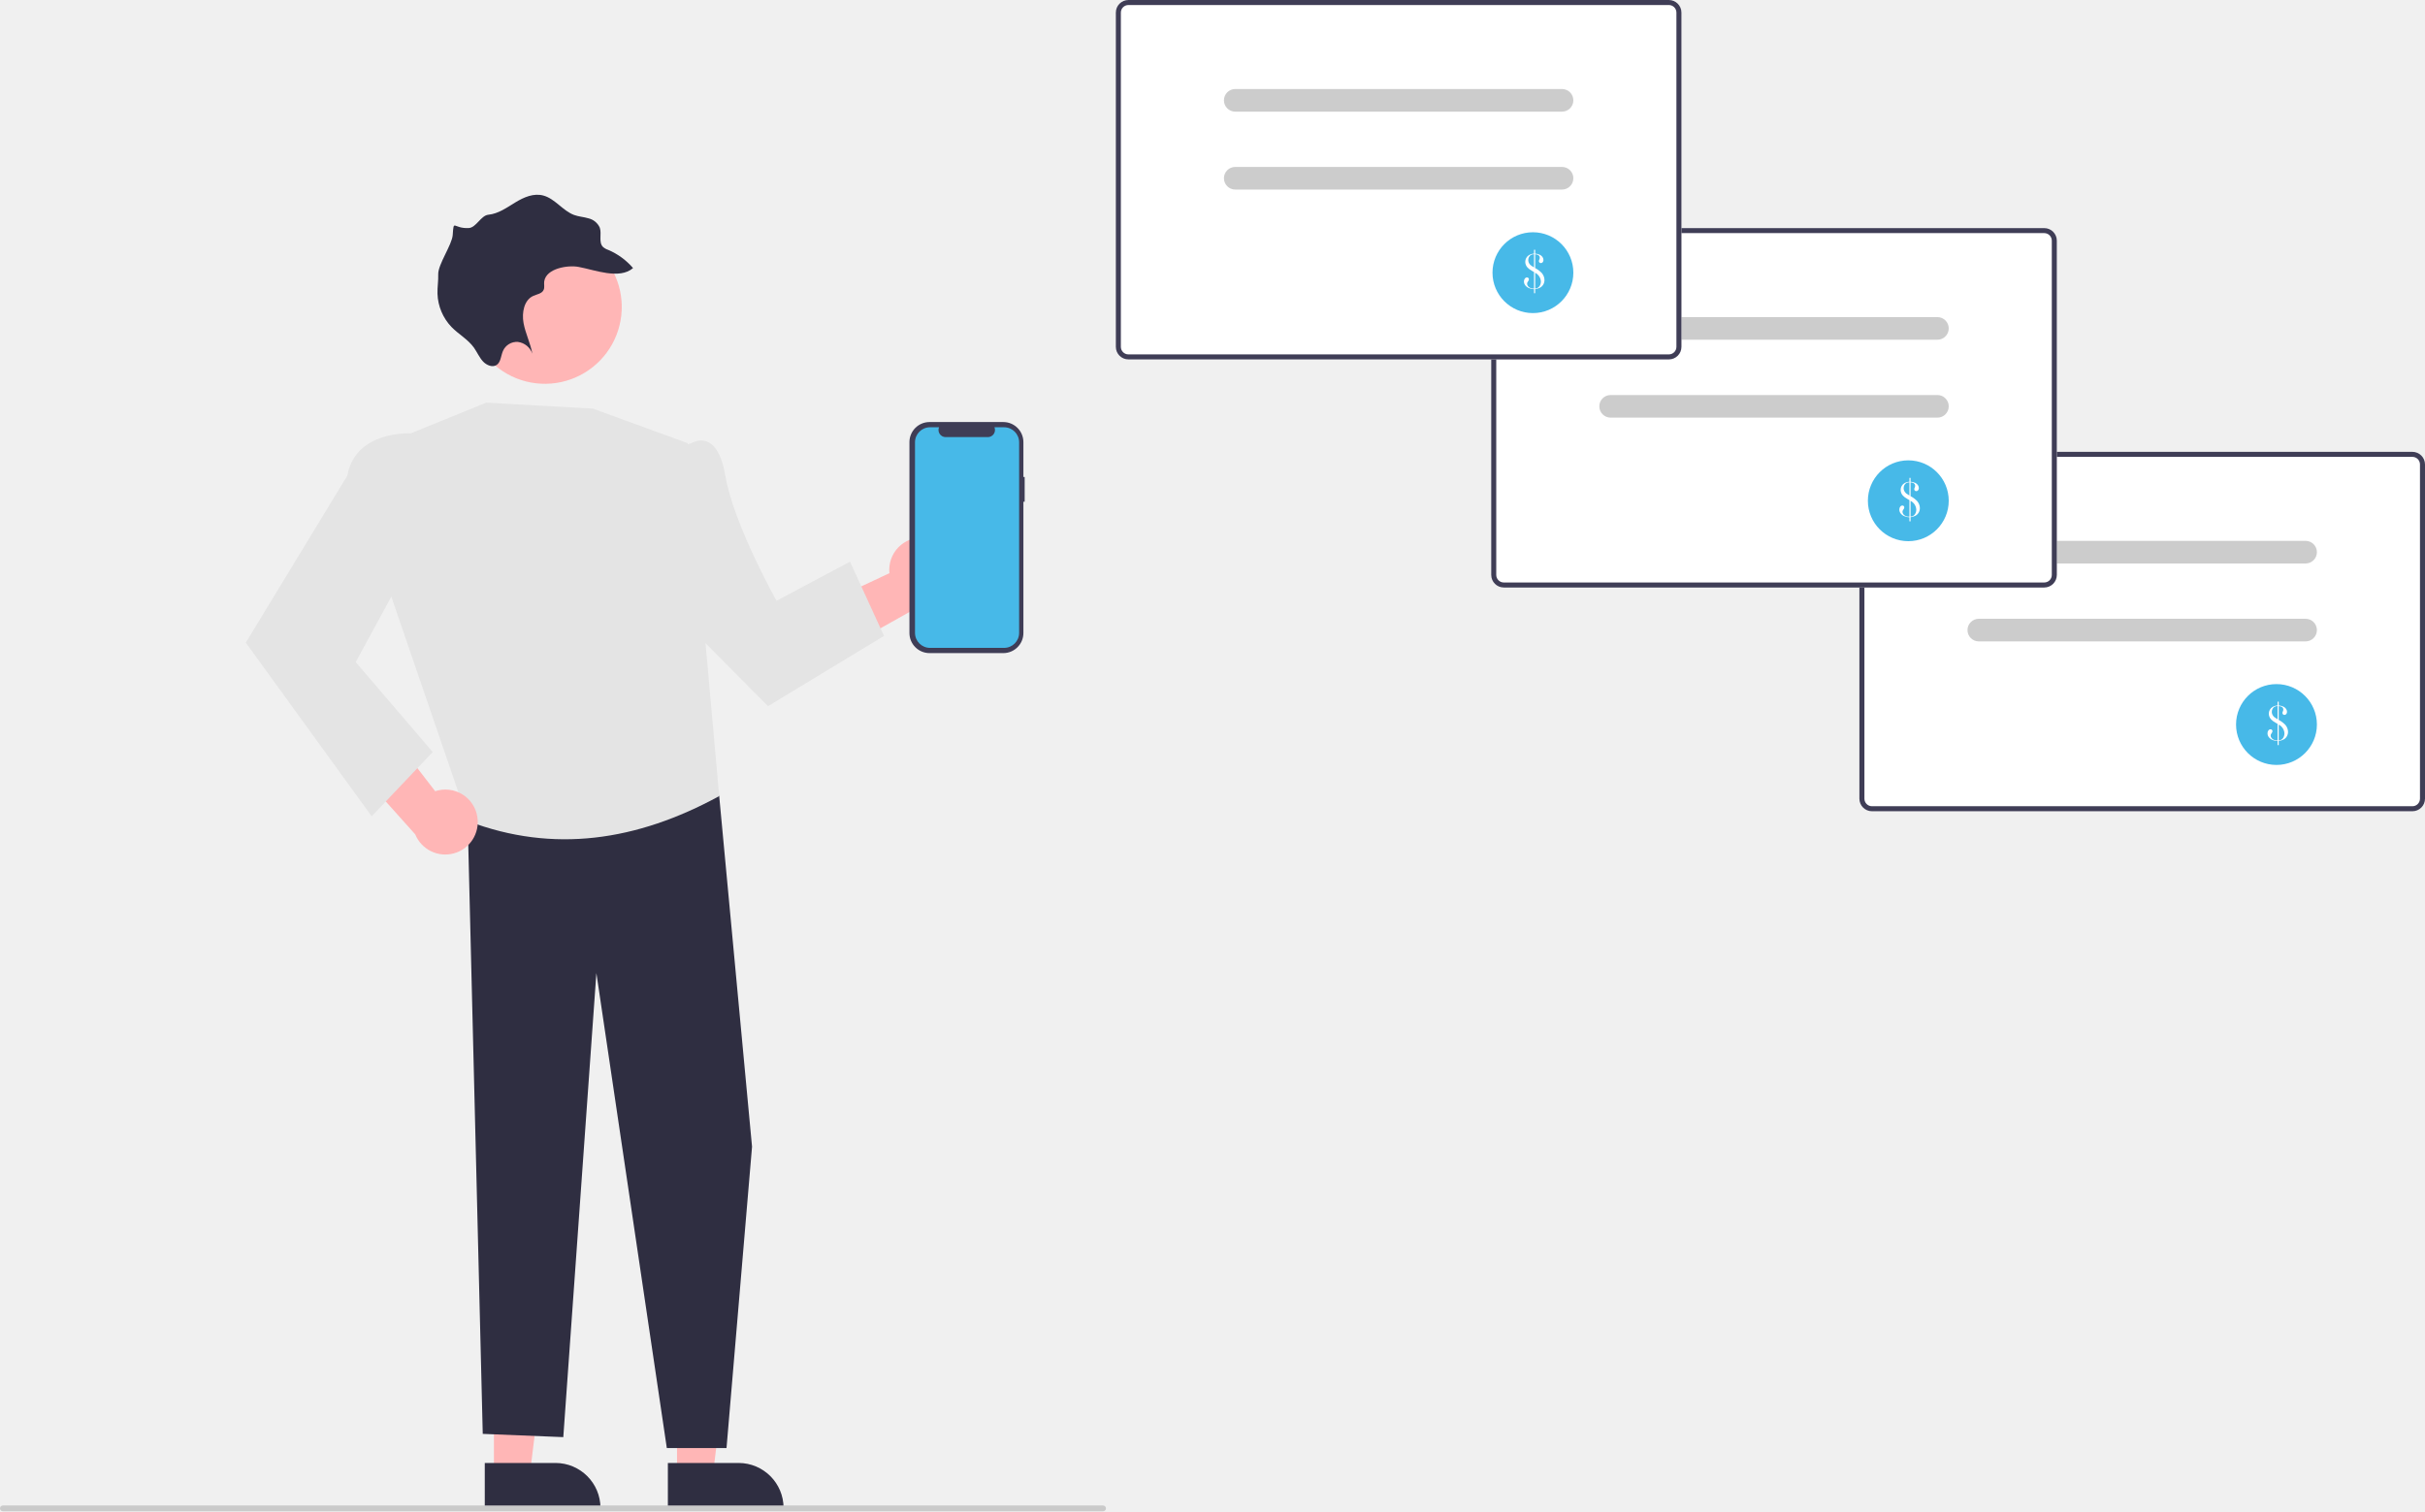
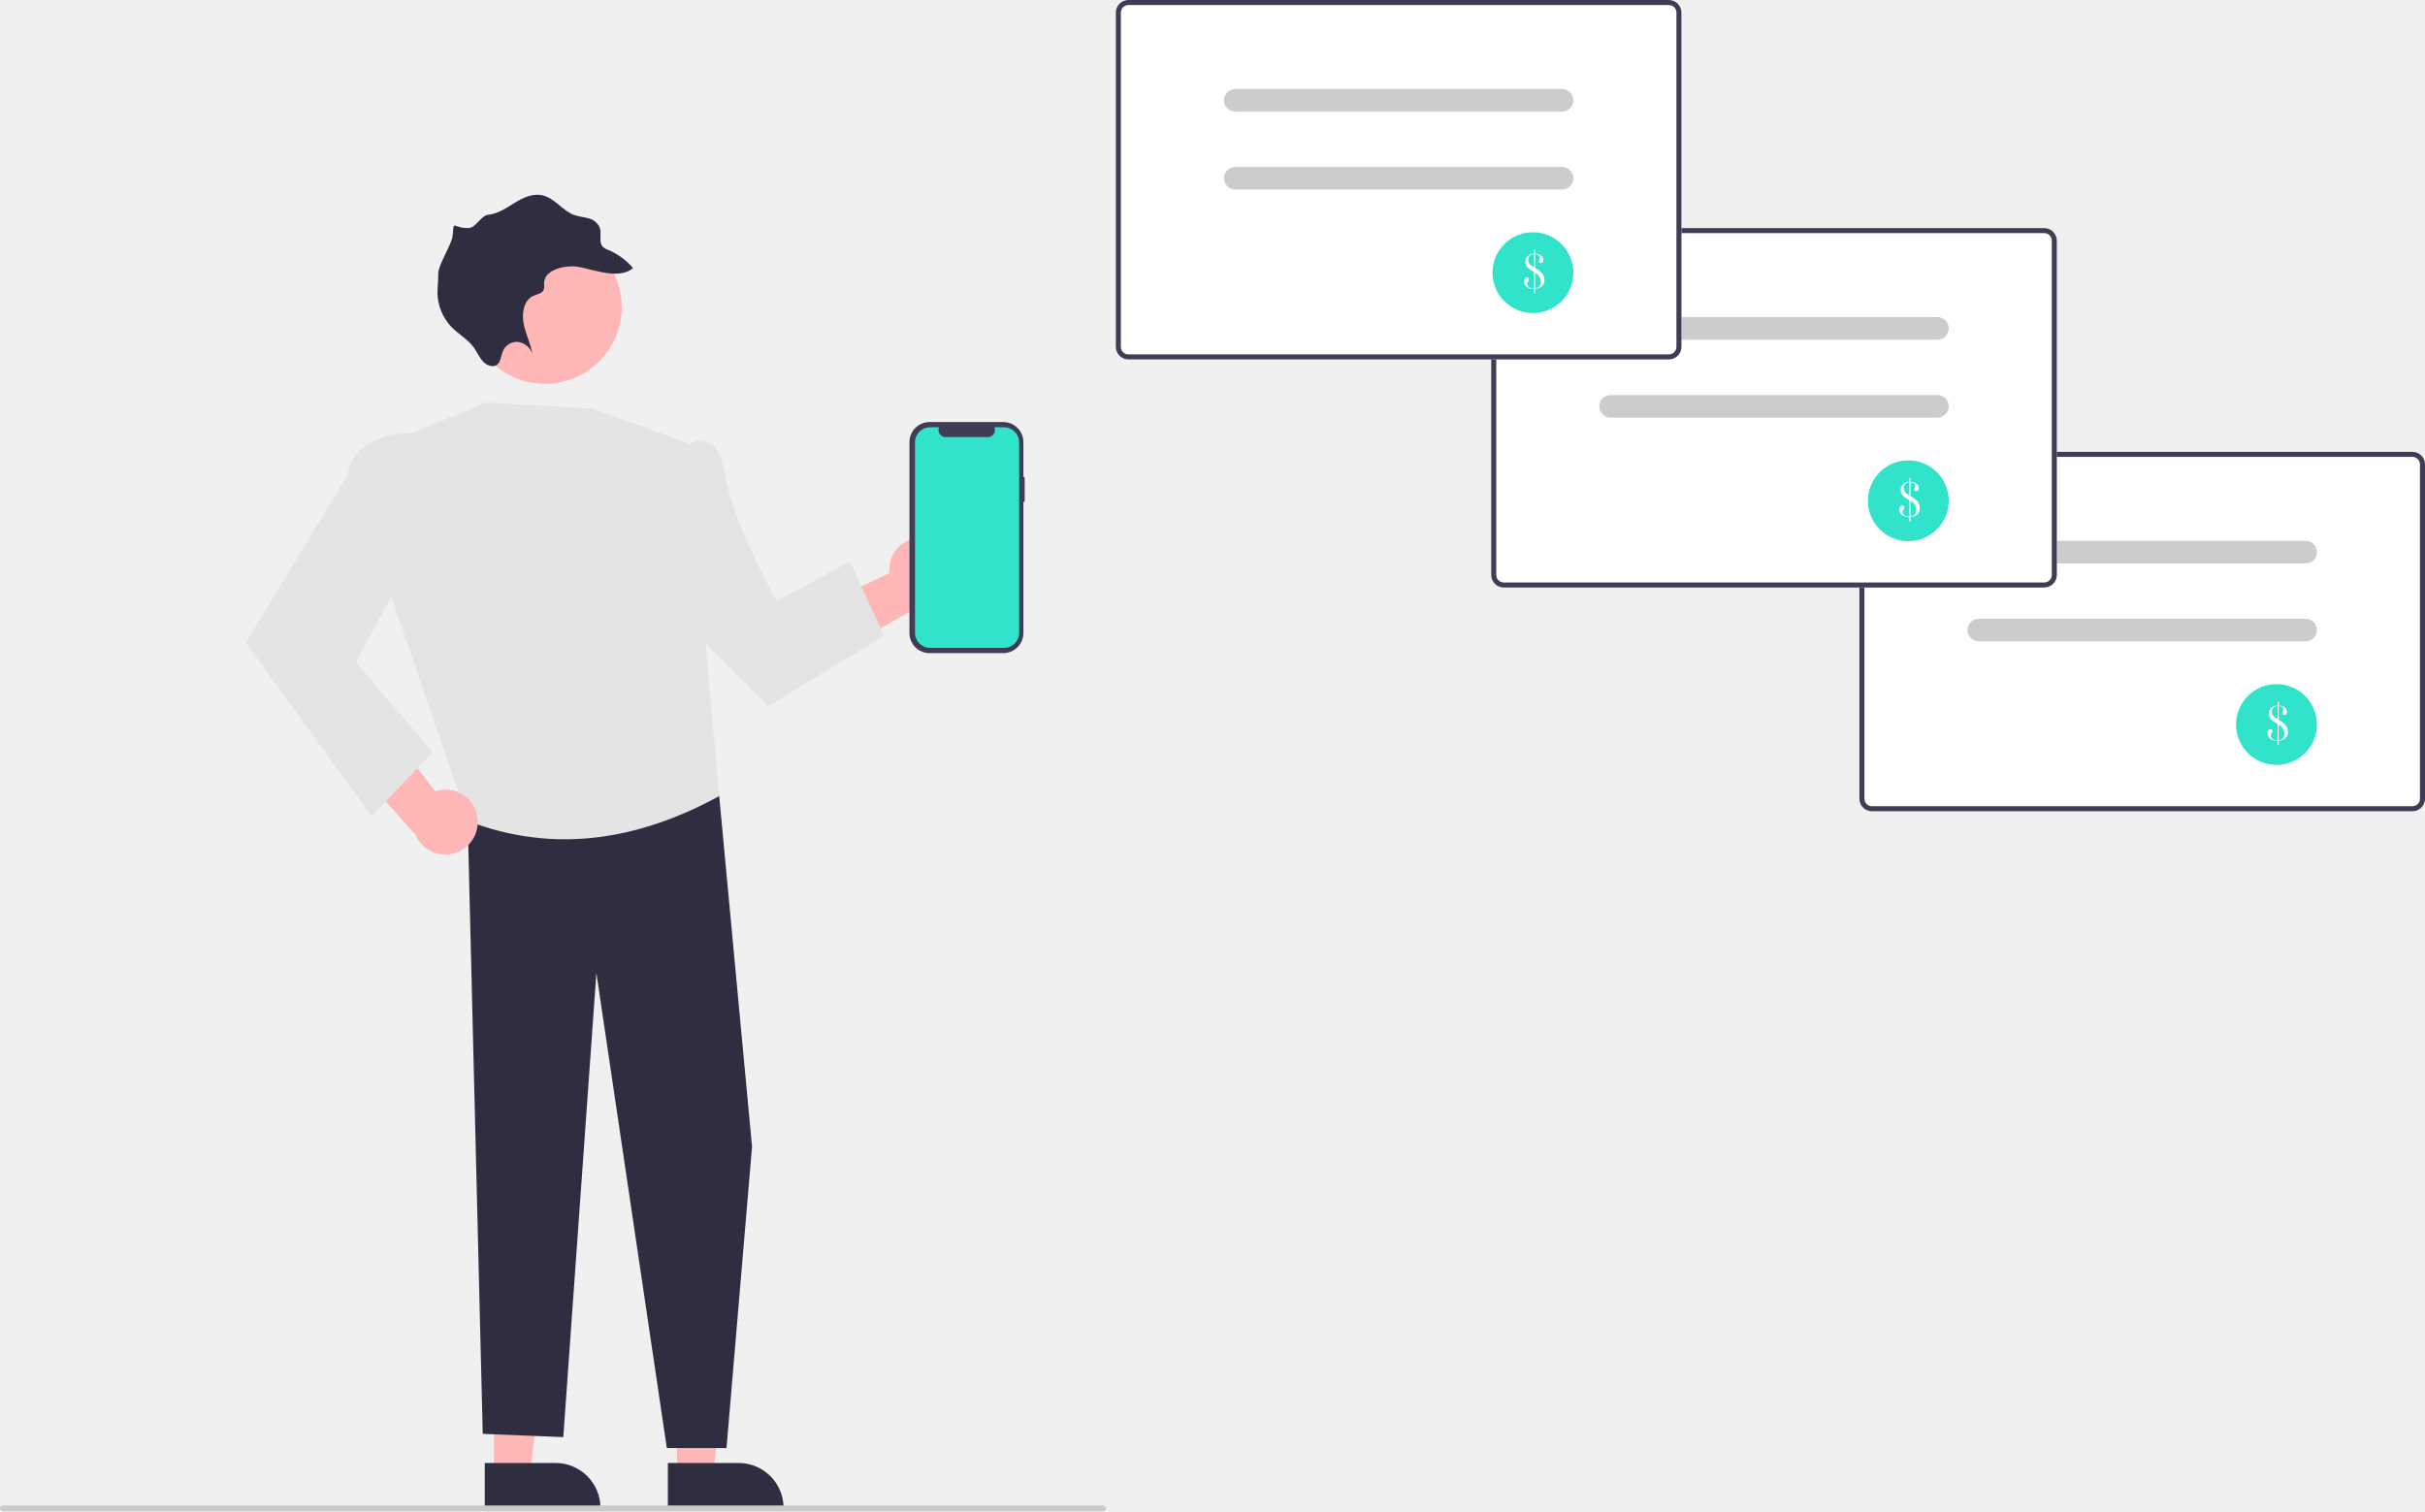
<svg xmlns="http://www.w3.org/2000/svg" data-name="Layer 1" width="839.797" height="523.444" viewBox="0 0 839.797 523.444">
  <path d="M259.302,695.092a50.794,50.794,0,0,0,13.59,12.63c1.12.71,2.27,1.38,3.44,2h27.53c-.33-.66-.65-1.33-.96-2a95.354,95.354,0,0,1,19.84-109.34c-16.64,5.14-32.02,15.16-42.08,29.37a64.47,64.47,0,0,0-10.23,23,96.276,96.276,0,0,1,7.67-48.41c-13.51,10.99-24.03,26.04-28.04,42.98C246.052,662.272,248.961,681.082,259.302,695.092Z" transform="translate(-180.1015 -188.278)" fill="#f0f0f0" />
  <path d="M1015.546,469.267H828.377a4.358,4.358,0,0,1-4.353-4.353V349.131a4.358,4.358,0,0,1,4.353-4.353h187.169a4.358,4.358,0,0,1,4.353,4.353V464.914A4.358,4.358,0,0,1,1015.546,469.267Z" transform="translate(-180.1015 -188.278)" fill="#fff" />
  <path d="M1015.546,469.267H828.377a4.358,4.358,0,0,1-4.353-4.353V349.131a4.358,4.358,0,0,1,4.353-4.353h187.169a4.358,4.358,0,0,1,4.353,4.353V464.914A4.358,4.358,0,0,1,1015.546,469.267ZM828.377,346.519a2.615,2.615,0,0,0-2.612,2.612V464.914a2.615,2.615,0,0,0,2.612,2.612h187.169a2.615,2.615,0,0,0,2.612-2.612V349.131a2.615,2.615,0,0,0-2.612-2.612Z" transform="translate(-180.1015 -188.278)" fill="#3f3d56" />
  <path d="M978.547,383.446H865.376a3.917,3.917,0,1,1,0-7.835H978.547a3.917,3.917,0,0,1,0,7.835Z" transform="translate(-180.1015 -188.278)" fill="#ccc" />
  <path d="M978.547,410.433H865.376a3.917,3.917,0,1,1,0-7.835H978.547a3.917,3.917,0,0,1,0,7.835Z" transform="translate(-180.1015 -188.278)" fill="#ccc" />
-   <circle cx="788.363" cy="250.944" r="14" fill="#47b9e8" />
+   <circle cx="788.363" cy="250.944" r="14" fill="#30e3ca" />
  <path d="M968.849,432.627V431.293h.395v1.334a4.258,4.258,0,0,1,1.615.395,2.372,2.372,0,0,1,.921.768,1.795,1.795,0,0,1,.333,1.048,1.131,1.131,0,0,1-.259.755.801.801,0,0,1-.636.307.668.668,0,0,1-.491-.202.679.679,0,0,1-.202-.5.95.95,0,0,1,.079-.377l.158-.333a1.109,1.109,0,0,0,.079-.439,1.033,1.033,0,0,0-.211-.645,1.273,1.273,0,0,0-.597-.417,3.379,3.379,0,0,0-.79-.158v4.8l.088.053a8.741,8.741,0,0,1,2.22,1.676,3.942,3.942,0,0,1,.671,1.137,3.485,3.485,0,0,1,.241,1.259,3.056,3.056,0,0,1-.421,1.588,2.852,2.852,0,0,1-1.167,1.097,4.928,4.928,0,0,1-1.632.474v1.43h-.395v-1.404a4.405,4.405,0,0,1-1.667-.342,3.155,3.155,0,0,1-1.347-.965,2.186,2.186,0,0,1-.478-1.378,1.557,1.557,0,0,1,.307-.979.914.914,0,0,1,.746-.399.645.645,0,0,1,.667.665,1.304,1.304,0,0,1-.325.727,2.203,2.203,0,0,0-.241.403.9.9,0,0,0-.066.35,1.418,1.418,0,0,0,.312.88,1.989,1.989,0,0,0,.838.626,3.087,3.087,0,0,0,1.185.21h.07v-5.73l-.5-.29q-.711-.412-1.084-.684a4.526,4.526,0,0,1-.671-.597,2.883,2.883,0,0,1-.781-1.983,2.691,2.691,0,0,1,.333-1.312,2.617,2.617,0,0,1,.921-.979A3.75,3.75,0,0,1,968.849,432.627Zm0,.193a2.716,2.716,0,0,0-.987.219,1.682,1.682,0,0,0-.734.709,2.171,2.171,0,0,0-.28,1.095,2.224,2.224,0,0,0,.411,1.305,2.648,2.648,0,0,0,.511.552,9.521,9.521,0,0,0,.992.648l.087.053Zm.395,11.899a2.721,2.721,0,0,0,.664-.14,1.75,1.75,0,0,0,.481-.281,2.173,2.173,0,0,0,.612-.855,2.948,2.948,0,0,0,.227-1.154,3.625,3.625,0,0,0-1.983-3.036Z" transform="translate(-180.1015 -188.278)" fill="#fff" />
  <path d="M888.046,391.767H700.877a4.358,4.358,0,0,1-4.353-4.353V271.631a4.358,4.358,0,0,1,4.353-4.353H888.046a4.358,4.358,0,0,1,4.353,4.353V387.414A4.358,4.358,0,0,1,888.046,391.767Z" transform="translate(-180.1015 -188.278)" fill="#fff" />
  <path d="M888.046,391.767H700.877a4.358,4.358,0,0,1-4.353-4.353V271.631a4.358,4.358,0,0,1,4.353-4.353H888.046a4.358,4.358,0,0,1,4.353,4.353V387.414A4.358,4.358,0,0,1,888.046,391.767ZM700.877,269.019a2.615,2.615,0,0,0-2.612,2.612V387.414a2.615,2.615,0,0,0,2.612,2.612H888.046a2.615,2.615,0,0,0,2.612-2.612V271.631a2.615,2.615,0,0,0-2.612-2.612Z" transform="translate(-180.1015 -188.278)" fill="#3f3d56" />
  <path d="M851.047,305.946H737.876a3.917,3.917,0,1,1,0-7.835H851.047a3.917,3.917,0,0,1,0,7.835Z" transform="translate(-180.1015 -188.278)" fill="#ccc" />
  <path d="M851.047,332.933H737.876a3.917,3.917,0,1,1,0-7.835H851.047a3.917,3.917,0,0,1,0,7.835Z" transform="translate(-180.1015 -188.278)" fill="#ccc" />
-   <circle cx="660.863" cy="173.444" r="14" fill="#47b9e8" />
+   <circle cx="660.863" cy="173.444" r="14" fill="#30e3ca" />
  <path d="M841.349,355.127V353.793h.395v1.334a4.258,4.258,0,0,1,1.615.395,2.372,2.372,0,0,1,.921.768,1.795,1.795,0,0,1,.333,1.048,1.131,1.131,0,0,1-.259.755.801.801,0,0,1-.636.307.668.668,0,0,1-.491-.202.679.679,0,0,1-.202-.5.95.95,0,0,1,.079-.377l.158-.333a1.109,1.109,0,0,0,.079-.439,1.033,1.033,0,0,0-.211-.645,1.273,1.273,0,0,0-.597-.417,3.379,3.379,0,0,0-.79-.158v4.8l.088.053a8.741,8.741,0,0,1,2.22,1.676,3.942,3.942,0,0,1,.671,1.137,3.485,3.485,0,0,1,.241,1.259,3.056,3.056,0,0,1-.421,1.588,2.852,2.852,0,0,1-1.167,1.097,4.928,4.928,0,0,1-1.632.474v1.43h-.395v-1.404a4.405,4.405,0,0,1-1.667-.342,3.155,3.155,0,0,1-1.347-.965,2.186,2.186,0,0,1-.478-1.378,1.557,1.557,0,0,1,.307-.979.914.914,0,0,1,.746-.399.645.645,0,0,1,.667.665,1.304,1.304,0,0,1-.325.727,2.203,2.203,0,0,0-.241.403.9.9,0,0,0-.066.35,1.418,1.418,0,0,0,.312.88,1.989,1.989,0,0,0,.838.626,3.087,3.087,0,0,0,1.185.21h.07v-5.73l-.5-.29q-.711-.412-1.084-.684a4.526,4.526,0,0,1-.671-.597,2.883,2.883,0,0,1-.781-1.983,2.691,2.691,0,0,1,.333-1.312,2.617,2.617,0,0,1,.921-.979A3.75,3.75,0,0,1,841.349,355.127Zm0,.193a2.716,2.716,0,0,0-.987.219,1.682,1.682,0,0,0-.734.709,2.171,2.171,0,0,0-.28,1.095,2.224,2.224,0,0,0,.411,1.305,2.648,2.648,0,0,0,.511.552,9.521,9.521,0,0,0,.992.648l.087.053Zm.395,11.899a2.721,2.721,0,0,0,.664-.14,1.75,1.75,0,0,0,.481-.281,2.173,2.173,0,0,0,.612-.855,2.948,2.948,0,0,0,.227-1.154,3.625,3.625,0,0,0-1.983-3.036Z" transform="translate(-180.1015 -188.278)" fill="#fff" />
  <path d="M500.047,374.49a11.183,11.183,0,0,0-11.928,12.319l-35.982,16.869,17.612,10.784L501.218,396.79a11.244,11.244,0,0,0-1.171-22.3Z" transform="translate(-180.1015 -188.278)" fill="#ffb6b6" />
  <polygon points="171.049 510.77 183.476 510.769 189.388 462.837 171.047 462.838 171.049 510.77" fill="#ffb6b6" />
  <path d="M347.981,694.991l24.473-.001h.001a15.597,15.597,0,0,1,15.596,15.596v.507l-40.069.001Z" transform="translate(-180.1015 -188.278)" fill="#2f2e41" />
  <polygon points="234.459 510.77 246.886 510.769 252.798 462.837 234.457 462.838 234.459 510.77" fill="#ffb6b6" />
  <path d="M411.391,694.991l24.473-.001h.001a15.597,15.597,0,0,1,15.596,15.596v.507l-40.069.001Z" transform="translate(-180.1015 -188.278)" fill="#2f2e41" />
  <polygon points="242.76 262.159 249.067 275.738 260.438 397.176 251.599 501.554 230.926 501.554 206.532 337.03 195.074 497.764 167.18 496.638 161.825 278.718 242.76 262.159" fill="#2f2e41" />
  <path d="M322.35,338.372l26.149-10.639,36.909,2.07,32.813,11.958L429.169,464.016c-28.546,15.588-57.463,19.843-86.882,8.697l-27.304-79.628Z" transform="translate(-180.1015 -188.278)" fill="#e4e4e4" />
  <path d="M408.013,344.993l11.604-3.232s8.777-5.707,11.665,11.258,17.747,43.352,17.747,43.352l25.437-13.556,11.777,25.719-40.171,24.334-42.303-42.624Z" transform="translate(-180.1015 -188.278)" fill="#e4e4e4" />
-   <path id="a80a6b0c-a21b-4eb6-b764-70793a425e46-78" data-name="Path 40" d="M344.361,305.083h0a26.609,26.609,0,1,1,48.699-21.462l.152.352a26.614,26.614,0,1,1-48.861,21.114Z" transform="translate(-180.1015 -188.278)" fill="#ffb6b6" />
-   <path id="b51b91e7-03ed-46d5-9b2a-c48431fd2f0d-79" data-name="Path 72" d="M380.487,280.73c5.533,1.004,14.095,4.487,18.847.401a23.291,23.291,0,0,0-8.623-6.307,5.314,5.314,0,0,1-1.785-1.009c-1.62-1.637-.368-4.458-1.11-6.672a5.717,5.717,0,0,0-3.937-3.246c-1.649-.493-3.378-.574-4.998-1.172-3.834-1.441-6.56-5.565-10.49-6.685-3.424-.99-6.87.549-9.825,2.345s-5.879,3.928-9.336,4.269c-2.584.236-4.219,4.485-6.813,4.61-5.435.264-5.133-3.318-5.535,2.392-.232,3.407-5.101,10.186-5.021,13.623.08,2.252-.318,4.483-.254,6.742a17.515,17.515,0,0,0,4.848,11.511c2.474,2.545,5.693,4.261,7.776,7.161,1.083,1.54,1.835,3.337,3.096,4.73s3.397,2.232,4.804,1.237,1.434-3.147,2.132-4.786a5.233,5.233,0,0,1,5.201-3.166,6.129,6.129,0,0,1,5.001,4.083c-.659-3.62-2.396-7.012-3.057-10.635s.2-7.951,3.32-9.365c1.339-.623,3.149-.791,3.687-2.227.33-.865.028-1.887.155-2.823C369.255,281.156,376.879,280.022,380.487,280.73Z" transform="translate(-180.1015 -188.278)" fill="#2f2e41" />
+   <path id="a80a6b0c-a21b-4eb6-b764-70793a425e46-88" data-name="Path 40" d="M344.361,305.083h0a26.609,26.609,0,1,1,48.699-21.462l.152.352a26.614,26.614,0,1,1-48.861,21.114Z" transform="translate(-180.1015 -188.278)" fill="#ffb6b6" />
+   <path id="b51b91e7-03ed-46d5-9b2a-c48431fd2f0d-89" data-name="Path 72" d="M380.487,280.73c5.533,1.004,14.095,4.487,18.847.401a23.291,23.291,0,0,0-8.623-6.307,5.314,5.314,0,0,1-1.785-1.009c-1.62-1.637-.368-4.458-1.11-6.672a5.717,5.717,0,0,0-3.937-3.246c-1.649-.493-3.378-.574-4.998-1.172-3.834-1.441-6.56-5.565-10.49-6.685-3.424-.99-6.87.549-9.825,2.345s-5.879,3.928-9.336,4.269c-2.584.236-4.219,4.485-6.813,4.61-5.435.264-5.133-3.318-5.535,2.392-.232,3.407-5.101,10.186-5.021,13.623.08,2.252-.318,4.483-.254,6.742a17.515,17.515,0,0,0,4.848,11.511c2.474,2.545,5.693,4.261,7.776,7.161,1.083,1.54,1.835,3.337,3.096,4.73s3.397,2.232,4.804,1.237,1.434-3.147,2.132-4.786a5.233,5.233,0,0,1,5.201-3.166,6.129,6.129,0,0,1,5.001,4.083c-.659-3.62-2.396-7.012-3.057-10.635s.2-7.951,3.32-9.365c1.339-.623,3.149-.791,3.687-2.227.33-.865.028-1.887.155-2.823C369.255,281.156,376.879,280.022,380.487,280.73Z" transform="translate(-180.1015 -188.278)" fill="#2f2e41" />
  <path d="M345.422,471.299a11.183,11.183,0,0,0-14.612-8.974l-24.269-31.47-6.709,19.531,24.074,26.89a11.244,11.244,0,0,0,21.516-5.977Z" transform="translate(-180.1015 -188.278)" fill="#ffb6b6" />
  <path d="M330.733,344.308l-8.382-5.936s-19.177-1.099-21.967,14.646l-35.163,57.845,43.598,60.148,21.137-22.251-26.671-31.168L325.678,376.477Z" transform="translate(-180.1015 -188.278)" fill="#e4e4e4" />
  <path d="M534.956,353.474h-.44V341.427a6.973,6.973,0,0,0-6.973-6.973H502.02a6.973,6.973,0,0,0-6.973,6.972v66.091a6.973,6.973,0,0,0,6.973,6.973h25.523a6.973,6.973,0,0,0,6.973-6.972V362.049h.44Z" transform="translate(-180.1015 -188.278)" fill="#3f3d56" />
-   <path d="M527.825,336.268h-3.332a2.474,2.474,0,0,1-2.29,3.408h-14.622a2.474,2.474,0,0,1-2.29-3.408h-3.112a5.207,5.207,0,0,0-5.207,5.207v65.994a5.207,5.207,0,0,0,5.207,5.207H527.825a5.207,5.207,0,0,0,5.207-5.207h0V341.475A5.207,5.207,0,0,0,527.825,336.268Z" transform="translate(-180.1015 -188.278)" fill="#47b9e8" />
+   <path d="M527.825,336.268h-3.332a2.474,2.474,0,0,1-2.29,3.408h-14.622a2.474,2.474,0,0,1-2.29-3.408h-3.112a5.207,5.207,0,0,0-5.207,5.207v65.994a5.207,5.207,0,0,0,5.207,5.207H527.825a5.207,5.207,0,0,0,5.207-5.207h0V341.475A5.207,5.207,0,0,0,527.825,336.268Z" transform="translate(-180.1015 -188.278)" fill="#30e3ca" />
  <path d="M758.046,312.767H570.877a4.358,4.358,0,0,1-4.353-4.353V192.631a4.358,4.358,0,0,1,4.353-4.353H758.046a4.358,4.358,0,0,1,4.353,4.353V308.414A4.358,4.358,0,0,1,758.046,312.767Z" transform="translate(-180.1015 -188.278)" fill="#fff" />
  <path d="M758.046,312.767H570.877a4.358,4.358,0,0,1-4.353-4.353V192.631a4.358,4.358,0,0,1,4.353-4.353H758.046a4.358,4.358,0,0,1,4.353,4.353V308.414A4.358,4.358,0,0,1,758.046,312.767ZM570.877,190.019a2.615,2.615,0,0,0-2.612,2.612V308.414a2.615,2.615,0,0,0,2.612,2.612H758.046a2.615,2.615,0,0,0,2.612-2.612V192.631a2.615,2.615,0,0,0-2.612-2.612Z" transform="translate(-180.1015 -188.278)" fill="#3f3d56" />
  <path d="M721.047,226.946H607.876a3.917,3.917,0,1,1,0-7.835H721.047a3.917,3.917,0,0,1,0,7.835Z" transform="translate(-180.1015 -188.278)" fill="#ccc" />
  <path d="M721.047,253.933H607.876a3.917,3.917,0,1,1,0-7.835H721.047a3.917,3.917,0,0,1,0,7.835Z" transform="translate(-180.1015 -188.278)" fill="#ccc" />
-   <circle cx="530.863" cy="94.444" r="14" fill="#47b9e8" />
+   <circle cx="530.863" cy="94.444" r="14" fill="#30e3ca" />
  <path d="M711.349,276.127V274.793h.395v1.334a4.258,4.258,0,0,1,1.615.395,2.372,2.372,0,0,1,.921.768,1.795,1.795,0,0,1,.333,1.048,1.131,1.131,0,0,1-.259.755.801.801,0,0,1-.636.307.668.668,0,0,1-.491-.202.679.679,0,0,1-.202-.5.95.95,0,0,1,.079-.377l.158-.333a1.109,1.109,0,0,0,.079-.439,1.033,1.033,0,0,0-.211-.645,1.273,1.273,0,0,0-.597-.417,3.379,3.379,0,0,0-.79-.158v4.8l.088.053a8.741,8.741,0,0,1,2.22,1.676,3.942,3.942,0,0,1,.671,1.137,3.485,3.485,0,0,1,.241,1.259,3.056,3.056,0,0,1-.421,1.588,2.852,2.852,0,0,1-1.167,1.097,4.928,4.928,0,0,1-1.632.474v1.43h-.395v-1.404a4.405,4.405,0,0,1-1.667-.342,3.155,3.155,0,0,1-1.347-.965,2.186,2.186,0,0,1-.478-1.378,1.557,1.557,0,0,1,.307-.979.914.914,0,0,1,.746-.399.645.645,0,0,1,.667.665,1.304,1.304,0,0,1-.325.727,2.203,2.203,0,0,0-.241.403.9.9,0,0,0-.066.35,1.418,1.418,0,0,0,.312.88,1.989,1.989,0,0,0,.838.626,3.087,3.087,0,0,0,1.185.21h.07v-5.73l-.5-.29q-.711-.412-1.084-.684a4.526,4.526,0,0,1-.671-.597,2.883,2.883,0,0,1-.781-1.983,2.691,2.691,0,0,1,.333-1.312,2.617,2.617,0,0,1,.921-.979A3.75,3.75,0,0,1,711.349,276.127Zm0,.193a2.716,2.716,0,0,0-.987.219,1.682,1.682,0,0,0-.734.709,2.171,2.171,0,0,0-.28,1.095,2.224,2.224,0,0,0,.411,1.305,2.648,2.648,0,0,0,.511.552,9.521,9.521,0,0,0,.992.648l.087.053Zm.395,11.899a2.721,2.721,0,0,0,.664-.14,1.75,1.75,0,0,0,.481-.281,2.173,2.173,0,0,0,.612-.855,2.948,2.948,0,0,0,.227-1.154,3.625,3.625,0,0,0-1.983-3.036Z" transform="translate(-180.1015 -188.278)" fill="#fff" />
  <path d="M562.102,711.722h-381a1,1,0,0,1,0-2h381a1,1,0,0,1,0,2Z" transform="translate(-180.1015 -188.278)" fill="#cacaca" />
</svg>
